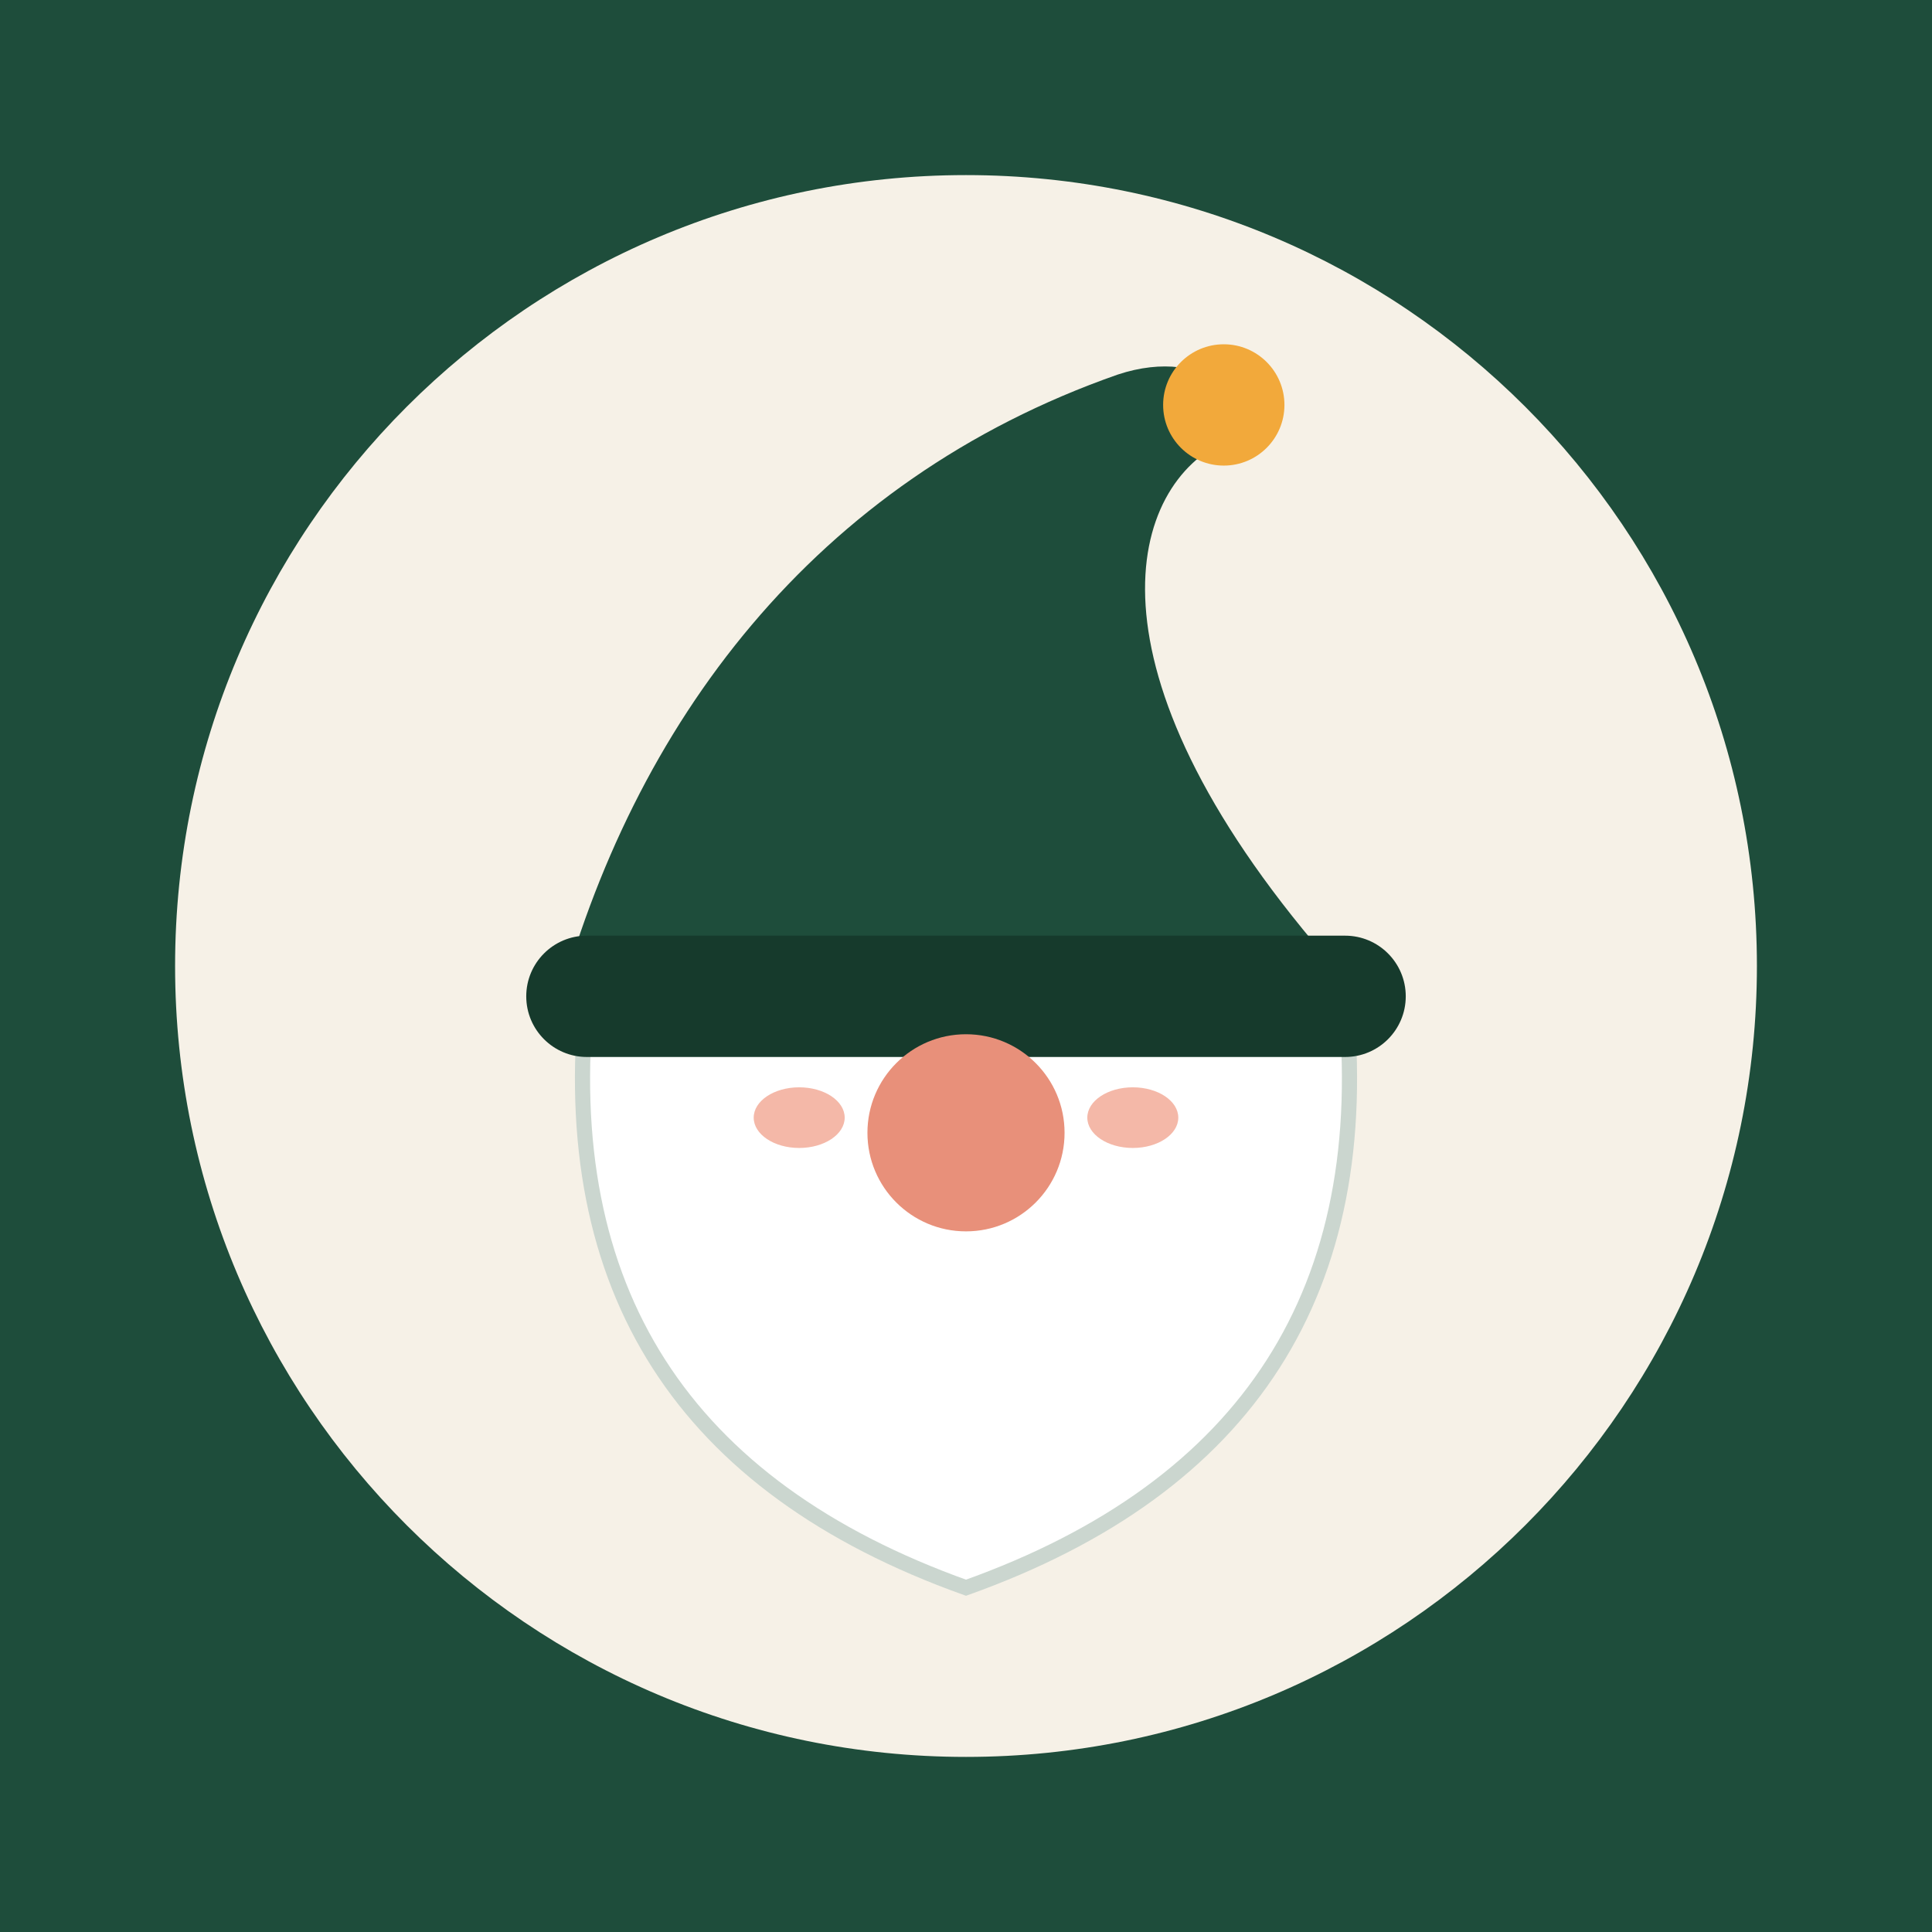
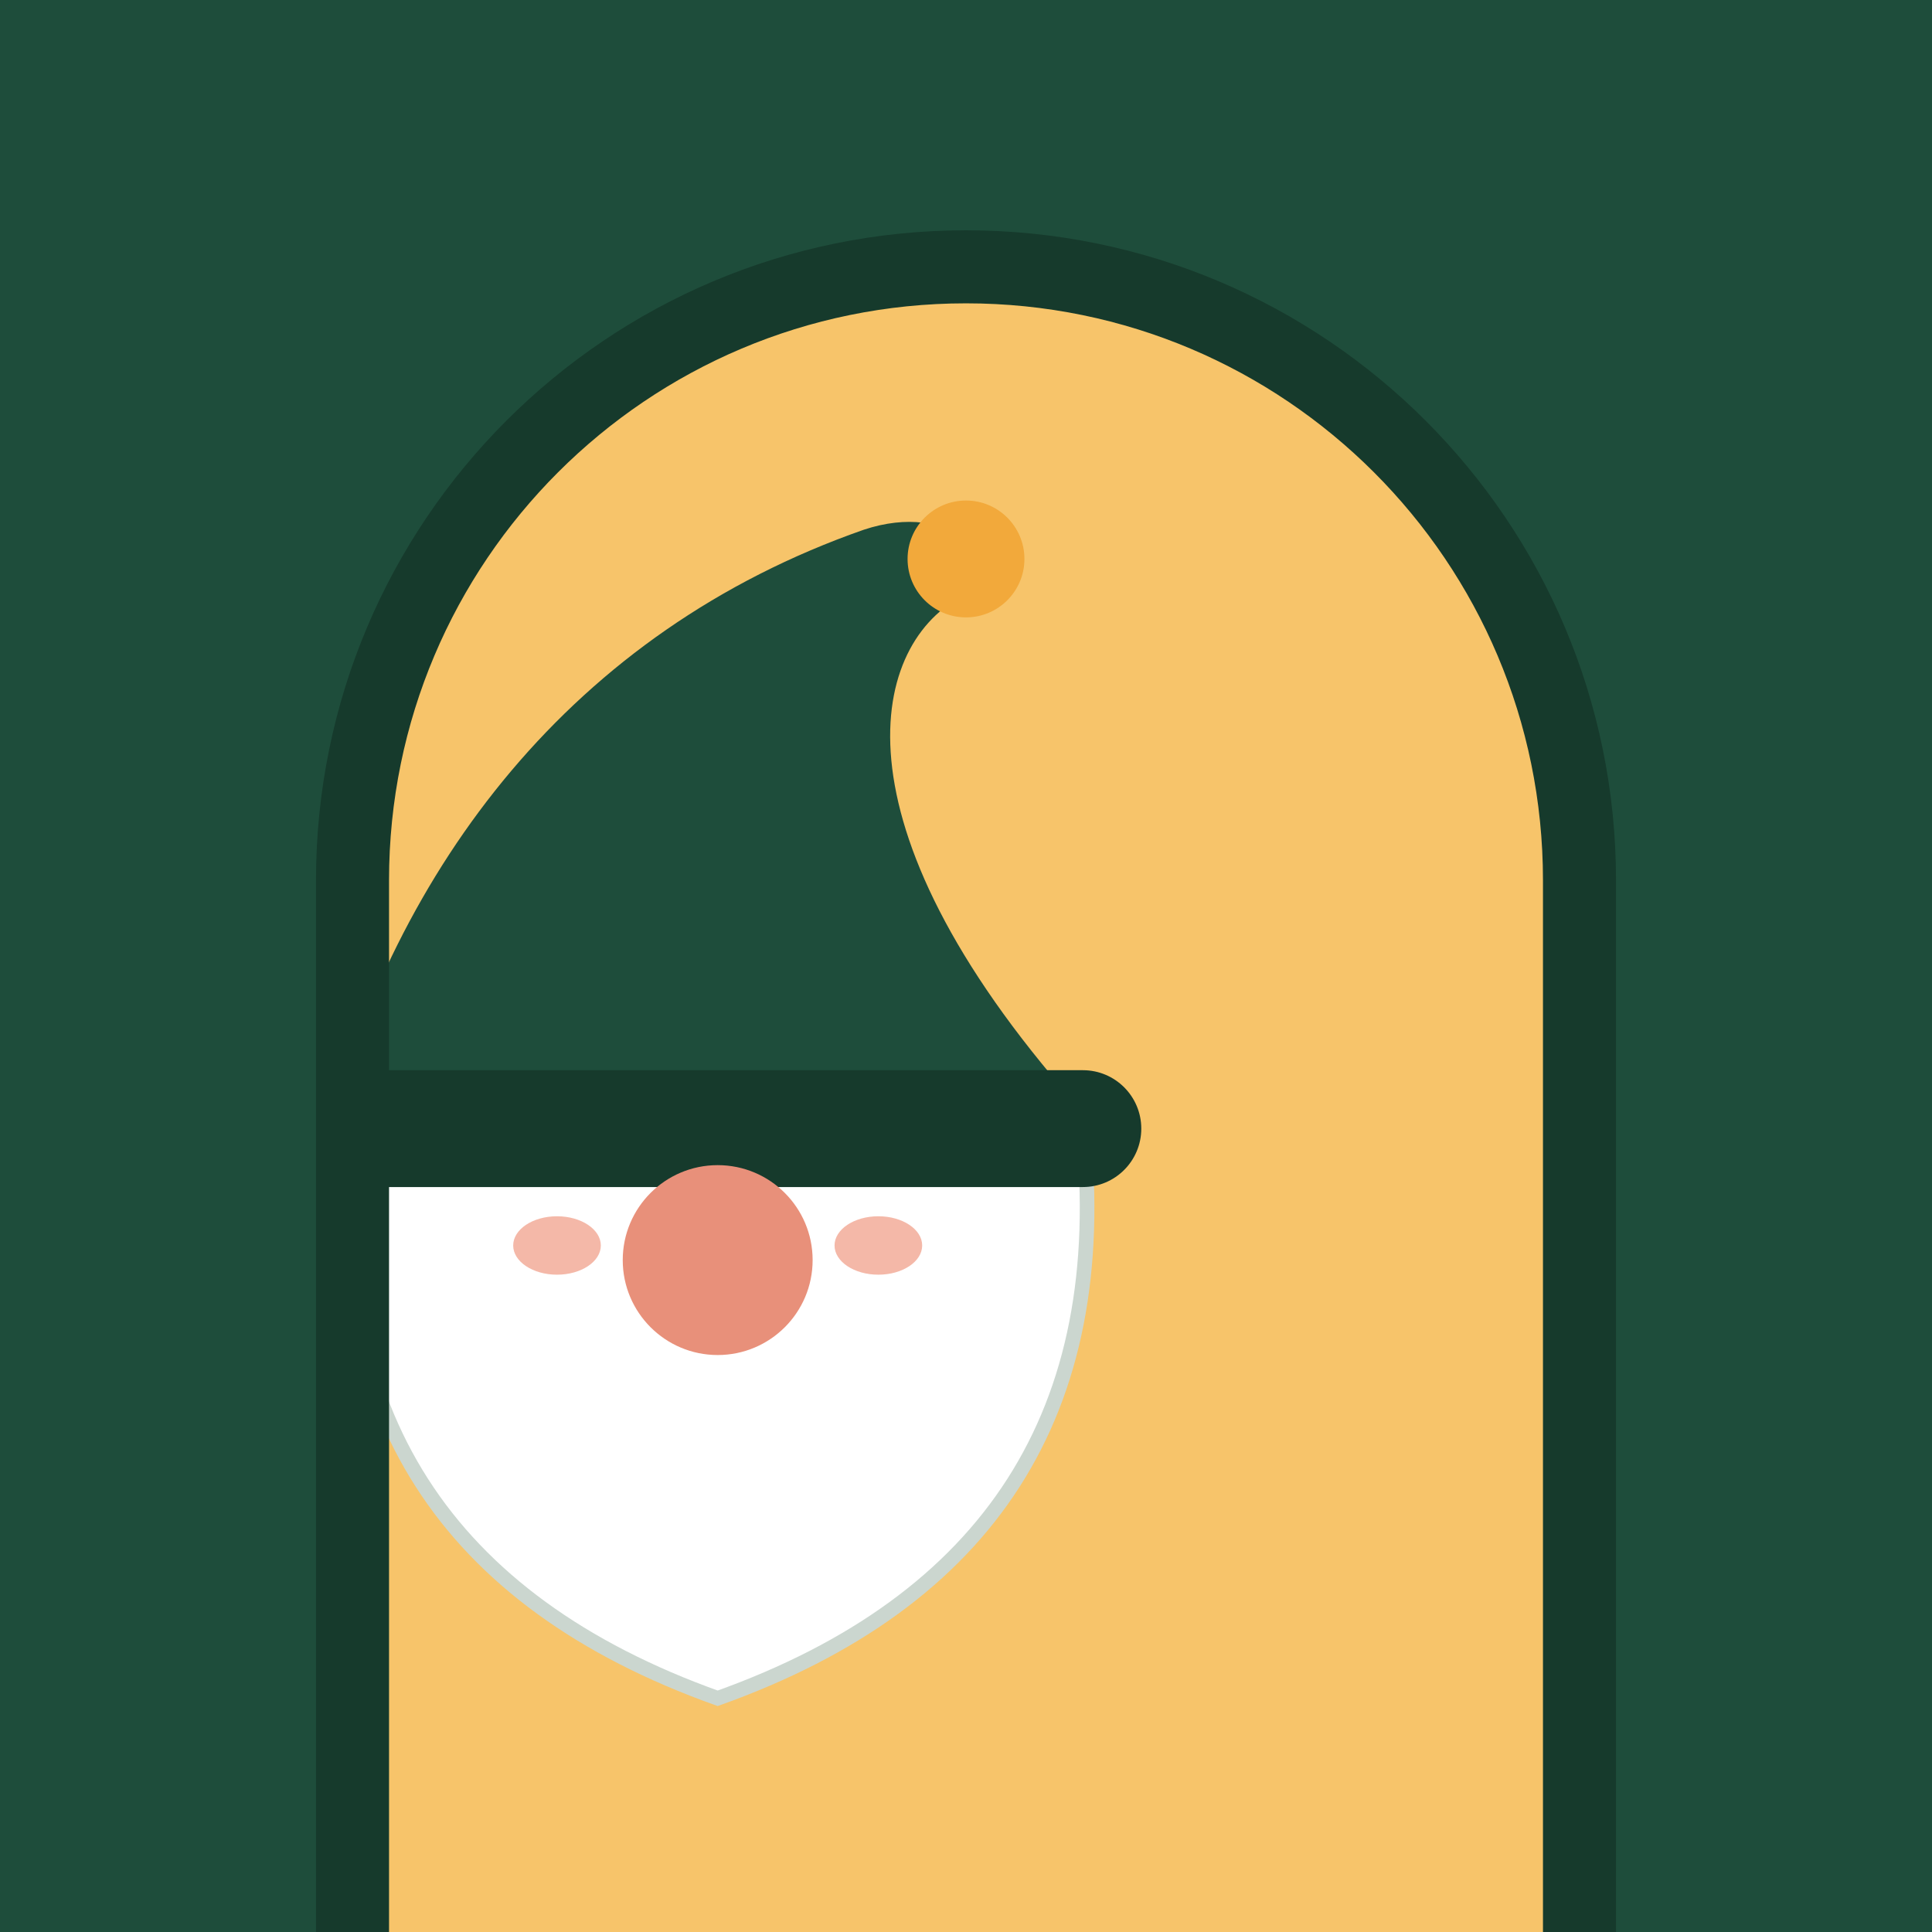
<svg xmlns="http://www.w3.org/2000/svg" viewBox="0 0 640 640" width="640" height="640" role="img" aria-label="Домовик — аватар бота">
+   <defs>
+     <clipPath id="door">
+       <path d="M18 140 V58 A42 42 0 0 1 102 58 V140 Z" />
+     </clipPath>
+   </defs>
  <rect width="640" height="640" fill="#1E4D3B" />
-   <circle cx="320" cy="320" r="262" fill="#F6F1E7" />
-   <svg x="164" y="104" width="312" height="432" viewBox="38 4 124 172">
-     <path d="M50 94 Q44 152 100 172 Q156 152 150 94 Z" fill="#FFFFFF" stroke="#CBD6CF" stroke-width="2" />
-     <path d="M46 96 C 56 58, 80 26, 120 12 C 132 8, 140 16, 132 22 C 120 30, 116 56, 154 96 Z" fill="#1E4D3B" />
-     <circle cx="134" cy="16" r="8" fill="#F2A93B" />
-     <rect x="42" y="86" width="116" height="16" rx="8" fill="#163A2C" />
-     <ellipse cx="78" cy="110" rx="6" ry="4" fill="#F4B8A8" />
-     <ellipse cx="122" cy="110" rx="6" ry="4" fill="#F4B8A8" />
-     <circle cx="100" cy="112" r="13" fill="#E8907A" />
+   <svg x="68" y="40" width="504" height="600" viewBox="8 6 104 124">
+     <rect width="140" height="140" fill="#1E4D3B" />
+     <path d="M18 140 V58 A42 42 0 0 1 102 58 V140 Z" fill="#F7C46A" />
+     <g clip-path="url(#door)">
+       <svg x="12" y="30" width="62" height="86" viewBox="38 4 124 172">
+         <path d="M50 94 Q44 152 100 172 Q156 152 150 94 Z" fill="#FFFFFF" stroke="#CBD6CF" stroke-width="2" />
+         <path d="M46 96 C 56 58, 80 26, 120 12 C 132 8, 140 16, 132 22 C 120 30, 116 56, 154 96 Z" fill="#1E4D3B" />
+         <circle cx="134" cy="16" r="8" fill="#F2A93B" />
+         <rect x="42" y="86" width="116" height="16" rx="8" fill="#163A2C" />
+         <ellipse cx="78" cy="110" rx="6" ry="4" fill="#F4B8A8" />
+         <ellipse cx="122" cy="110" rx="6" ry="4" fill="#F4B8A8" />
+         <circle cx="100" cy="112" r="13" fill="#E8907A" />
+       </svg>
+     </g>
+     <path d="M18 140 V58 A42 42 0 0 1 102 58 V140" fill="none" stroke="#163A2C" stroke-width="5" />
  </svg>
</svg>
